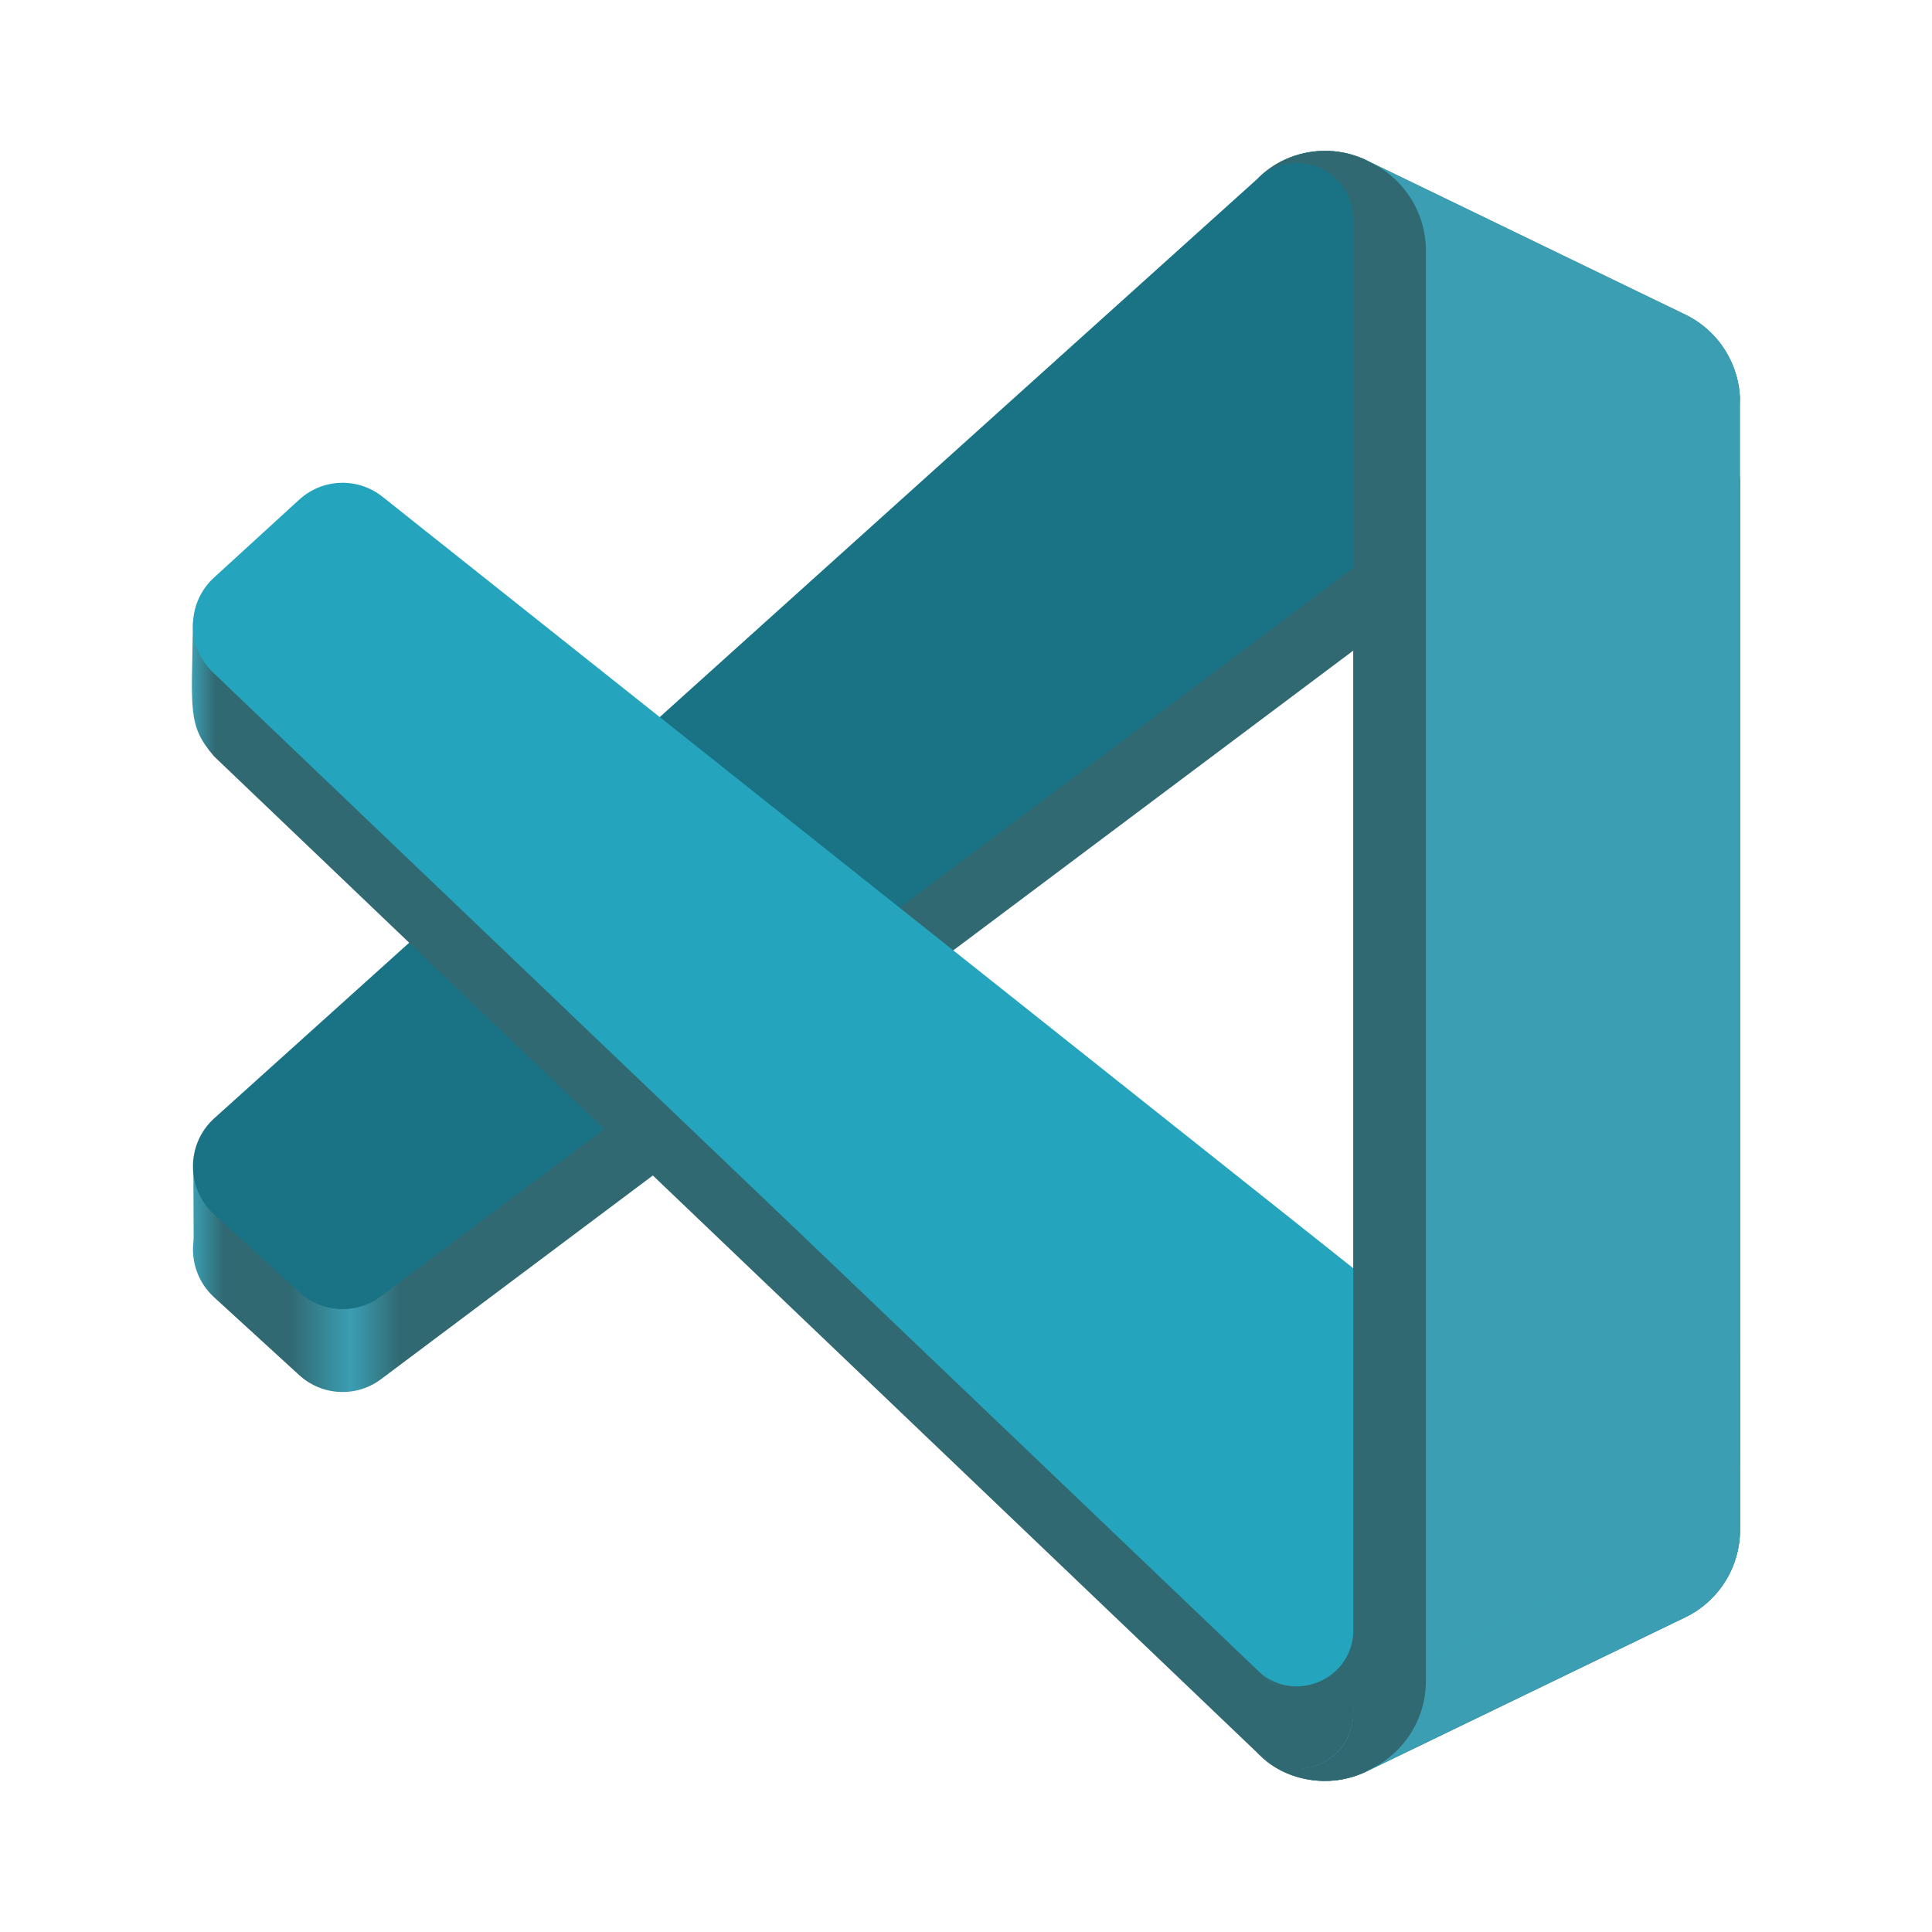
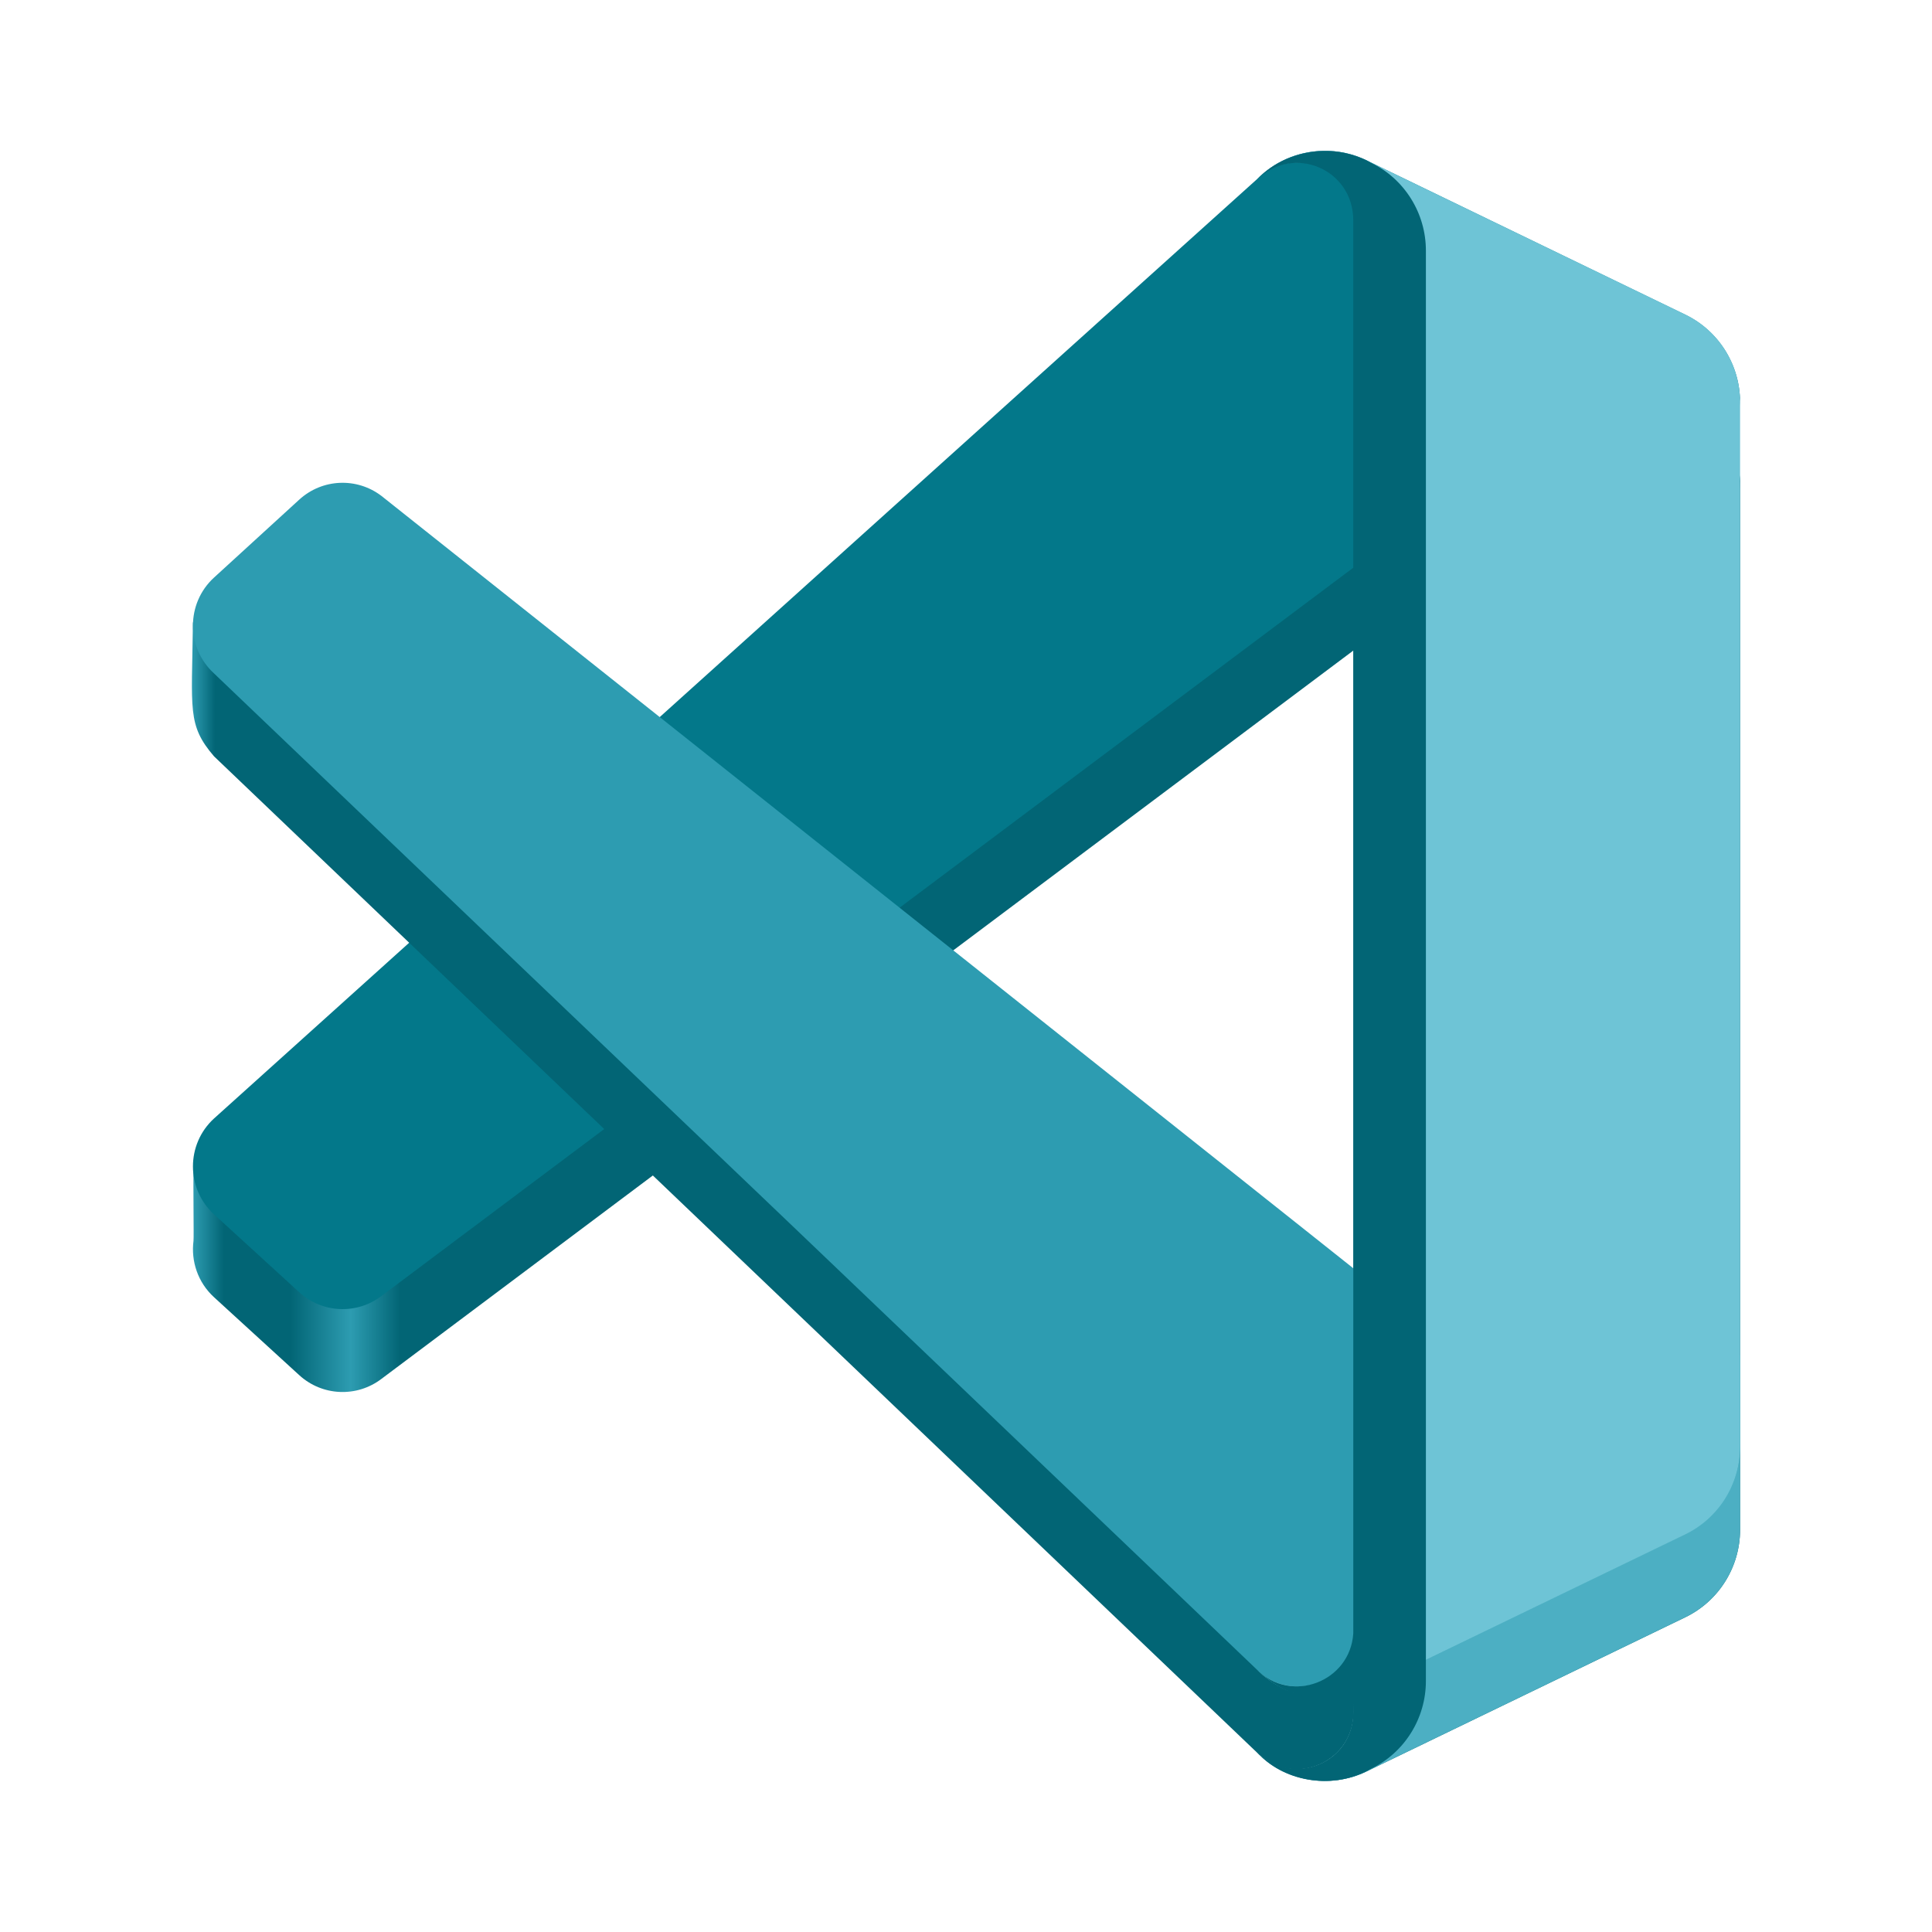
<svg xmlns="http://www.w3.org/2000/svg" xmlns:xlink="http://www.w3.org/1999/xlink" width="128" height="128" version="1" id="svg20">
  <defs id="defs24">
    <linearGradient id="linearGradient3504">
-       <stop style="stop-color:#3b9eb2;stop-opacity:1;" offset="0" id="stop3494" />
-       <stop style="stop-color:#316972;stop-opacity:1;" offset="0.02" id="stop3496" />
+       <stop style="stop-color:#2d9cb1;stop-opacity:1;" offset="0" id="stop3494" />
+       <stop style="stop-color:#026575;stop-opacity:1;" offset="0.02" id="stop3496" />
    </linearGradient>
    <linearGradient id="linearGradient2914">
-       <stop style="stop-color:#3b9eb2;stop-opacity:1;" offset="0" id="stop2918" />
-       <stop style="stop-color:#316972;stop-opacity:1;" offset="0.02" id="stop3342" />
-       <stop style="stop-color:#316972;stop-opacity:1;" offset="0.063" id="stop3344" />
-       <stop style="stop-color:#3b9eb2;stop-opacity:1;" offset="0.102" id="stop3346" />
-       <stop style="stop-color:#316972;stop-opacity:1;" offset="0.134" id="stop2920" />
+       <stop style="stop-color:#2d9cb1;stop-opacity:1;" offset="0" id="stop2918" />
+       <stop style="stop-color:#026575;stop-opacity:1;" offset="0.02" id="stop3342" />
+       <stop style="stop-color:#026575;stop-opacity:1;" offset="0.063" id="stop3344" />
+       <stop style="stop-color:#2d9cb1;stop-opacity:1;" offset="0.102" id="stop3346" />
+       <stop style="stop-color:#026575;stop-opacity:1;" offset="0.134" id="stop2920" />
    </linearGradient>
    <clipPath clipPathUnits="userSpaceOnUse" id="clipPath2175">
      <g id="g2179" transform="matrix(4.185185,0,0,4.185185,870.8264,30.14814)">
        <path style="display:inline;fill:none;stroke:#000000;stroke-width:0.478;stroke-miterlimit:4;stroke-dasharray:none;enable-background:new" d="m -21.463,118 c 0,0 -41.94,-87.622 -53.578,-87.612 -11.638,0.01 -29.954,42.565 -36.062,63.646 -6.107,21.081 6.609,9.068 63.956,-11.433 -10.336,8.205 -79.536,51.359 -79.449,28.717 0.087,-22.642 33,-101.318 51.555,-101.318 18.555,0 49.811,79.563 53.578,108 z" id="path2177" />
      </g>
    </clipPath>
    <clipPath clipPathUnits="userSpaceOnUse" id="clipPath2181">
      <g id="g2185" transform="matrix(3.59526,0.1188317,-0.1188317,3.59526,262.982,108.3689)">
        <path style="display:inline;fill:none;stroke:#000000;stroke-width:0.478;stroke-miterlimit:4;stroke-dasharray:none;enable-background:new" d="m -21.463,118 c 0,0 -41.94,-87.622 -53.578,-87.612 -11.638,0.01 -29.954,42.565 -36.062,63.646 -6.107,21.081 6.609,9.068 63.956,-11.433 -10.336,8.205 -79.536,51.359 -79.449,28.717 0.087,-22.642 33,-101.318 51.555,-101.318 18.555,0 49.811,79.563 53.578,108 z" id="path2183" />
      </g>
    </clipPath>
    <clipPath clipPathUnits="userSpaceOnUse" id="clipPath2187">
      <g id="g2191" transform="matrix(4.185185,0,0,4.185185,870.8264,30.14814)">
        <path style="display:inline;fill:none;stroke:#000000;stroke-width:0.478;stroke-miterlimit:4;stroke-dasharray:none;enable-background:new" d="m -21.463,118 c 0,0 -41.94,-87.622 -53.578,-87.612 -11.638,0.01 -29.954,42.565 -36.062,63.646 -6.107,21.081 6.609,9.068 63.956,-11.433 -10.336,8.205 -79.536,51.359 -79.449,28.717 0.087,-22.642 33,-101.318 51.555,-101.318 18.555,0 49.811,79.563 53.578,108 z" id="path2189" />
      </g>
    </clipPath>
    <clipPath clipPathUnits="userSpaceOnUse" id="clipPath2193">
      <g id="g2197" transform="matrix(4.185185,0,0,4.185185,318.8263,34.14814)">
        <path style="display:inline;fill:none;stroke:#000000;stroke-width:0.478;stroke-miterlimit:4;stroke-dasharray:none;enable-background:new" d="m -21.463,118 c 0,0 -41.94,-87.622 -53.578,-87.612 -11.638,0.01 -29.954,42.565 -36.062,63.646 -6.107,21.081 6.609,9.068 63.956,-11.433 -10.336,8.205 -79.536,51.359 -79.449,28.717 0.087,-22.642 33,-101.318 51.555,-101.318 18.555,0 49.811,79.563 53.578,108 z" id="path2195" />
      </g>
    </clipPath>
    <clipPath clipPathUnits="userSpaceOnUse" id="clipPath2199">
      <g id="g2203" transform="matrix(4.173401,0,0,4.268822,318.3594,24.55469)">
        <path style="display:inline;fill:none;stroke:#000000;stroke-width:0.478;stroke-miterlimit:4;stroke-dasharray:none;enable-background:new" d="m -21.463,118 c 0,0 -41.94,-87.622 -53.578,-87.612 -11.638,0.01 -29.954,42.565 -36.062,63.646 -6.107,21.081 6.609,9.068 63.956,-11.433 -10.336,8.205 -79.536,51.359 -79.449,28.717 0.087,-22.642 33,-101.318 51.555,-101.318 18.555,0 49.811,79.563 53.578,108 z" id="path2201" />
      </g>
    </clipPath>
    <clipPath clipPathUnits="userSpaceOnUse" id="clipPath2205">
      <g id="g2209" transform="matrix(4.185185,0,0,4.185185,318.8263,34.14814)">
        <path style="display:inline;fill:none;stroke:#000000;stroke-width:0.478;stroke-miterlimit:4;stroke-dasharray:none;enable-background:new" d="m -21.463,118 c 0,0 -41.94,-87.622 -53.578,-87.612 -11.638,0.01 -29.954,42.565 -36.062,63.646 -6.107,21.081 6.609,9.068 63.956,-11.433 -10.336,8.205 -79.536,51.359 -79.449,28.717 0.087,-22.642 33,-101.318 51.555,-101.318 18.555,0 49.811,79.563 53.578,108 z" id="path2207" />
      </g>
    </clipPath>
    <clipPath clipPathUnits="userSpaceOnUse" id="clipPath2211">
      <g id="g2215" transform="matrix(4.185185,0,0,4.185185,318.8263,34.14814)">
        <path style="display:inline;fill:none;stroke:#000000;stroke-width:0.478;stroke-miterlimit:4;stroke-dasharray:none;enable-background:new" d="m -21.463,118 c 0,0 -41.94,-87.622 -53.578,-87.612 -11.638,0.01 -29.954,42.565 -36.062,63.646 -6.107,21.081 6.609,9.068 63.956,-11.433 -10.336,8.205 -79.536,51.359 -79.449,28.717 0.087,-22.642 33,-101.318 51.555,-101.318 18.555,0 49.811,79.563 53.578,108 z" id="path2213" />
      </g>
    </clipPath>
    <clipPath clipPathUnits="userSpaceOnUse" id="clipPath2217">
      <g id="g2221" transform="matrix(4.185185,0,0,4.185185,318.8263,34.14814)">
        <path style="display:inline;fill:none;stroke:#000000;stroke-width:0.478;stroke-miterlimit:4;stroke-dasharray:none;enable-background:new" d="m -21.463,118 c 0,0 -41.94,-87.622 -53.578,-87.612 -11.638,0.01 -29.954,42.565 -36.062,63.646 -6.107,21.081 6.609,9.068 63.956,-11.433 -10.336,8.205 -79.536,51.359 -79.449,28.717 0.087,-22.642 33,-101.318 51.555,-101.318 18.555,0 49.811,79.563 53.578,108 z" id="path2219" />
      </g>
    </clipPath>
    <clipPath clipPathUnits="userSpaceOnUse" id="clipPath2223">
      <g id="g2227" transform="matrix(4.185185,0,0,4.185185,318.8263,34.14814)">
        <path style="display:inline;fill:none;stroke:#000000;stroke-width:0.478;stroke-miterlimit:4;stroke-dasharray:none;enable-background:new" d="m -21.463,118 c 0,0 -41.94,-87.622 -53.578,-87.612 -11.638,0.01 -29.954,42.565 -36.062,63.646 -6.107,21.081 6.609,9.068 63.956,-11.433 -10.336,8.205 -79.536,51.359 -79.449,28.717 0.087,-22.642 33,-101.318 51.555,-101.318 18.555,0 49.811,79.563 53.578,108 z" id="path2225" />
      </g>
    </clipPath>
    <clipPath clipPathUnits="userSpaceOnUse" id="clipPath2229">
      <g id="g2233" transform="matrix(4.185185,0,0,4.185185,318.8263,34.14814)">
        <path style="display:inline;fill:none;stroke:#000000;stroke-width:0.478;stroke-miterlimit:4;stroke-dasharray:none;enable-background:new" d="m -21.463,118 c 0,0 -41.94,-87.622 -53.578,-87.612 -11.638,0.01 -29.954,42.565 -36.062,63.646 -6.107,21.081 6.609,9.068 63.956,-11.433 -10.336,8.205 -79.536,51.359 -79.449,28.717 0.087,-22.642 33,-101.318 51.555,-101.318 18.555,0 49.811,79.563 53.578,108 z" id="path2231" />
      </g>
    </clipPath>
    <clipPath clipPathUnits="userSpaceOnUse" id="clipPath2235">
      <g id="g2239">
        <path style="display:inline;fill:none;stroke:#000000;stroke-width:0.478;stroke-miterlimit:4;stroke-dasharray:none;enable-background:new" d="m -21.463,118 c 0,0 -41.94,-87.622 -53.578,-87.612 -11.638,0.01 -29.954,42.565 -36.062,63.646 -6.107,21.081 6.609,9.068 63.956,-11.433 -10.336,8.205 -79.536,51.359 -79.449,28.717 0.087,-22.642 33,-101.318 51.555,-101.318 18.555,0 49.811,79.563 53.578,108 z" id="path2237" />
      </g>
    </clipPath>
    <clipPath clipPathUnits="userSpaceOnUse" id="clipPath2235-5">
      <g id="g2239-3">
        <path style="display:inline;fill:none;stroke:#000000;stroke-width:0.478;stroke-miterlimit:4;stroke-dasharray:none;enable-background:new" d="m -21.463,118 c 0,0 -41.94,-87.622 -53.578,-87.612 -11.638,0.01 -29.954,42.565 -36.062,63.646 -6.107,21.081 6.609,9.068 63.956,-11.433 -10.336,8.205 -79.536,51.359 -79.449,28.717 0.087,-22.642 33,-101.318 51.555,-101.318 18.555,0 49.811,79.563 53.578,108 z" id="path2237-5" />
      </g>
    </clipPath>
    <linearGradient xlink:href="#linearGradient2914" id="linearGradient2916" x1="12.783" y1="53.855" x2="115.285" y2="53.855" gradientUnits="userSpaceOnUse" />
    <linearGradient xlink:href="#linearGradient3504" id="linearGradient3492" x1="12.714" y1="77.346" x2="89.675" y2="77.346" gradientUnits="userSpaceOnUse" />
  </defs>
-   <path style="fill:#056396;fill-opacity:1;stroke-width:1.83" d="m 90.554,117.354 c -2.444,1.182 -5.364,0.683 -7.281,-1.246 2.363,2.376 6.403,0.693 6.403,-2.668 V 20.035 c 0,-3.361 -4.04,-5.044 -6.403,-2.667 1.918,-1.929 4.838,-2.428 7.281,-1.246 l 21.103,10.208 c 2.218,1.073 3.628,3.329 3.628,5.803 v 69.212 c 0,2.475 -1.41,4.731 -3.628,5.803 z" id="path2" />
-   <path style="fill:#3b9eb2;stroke-width:1.83;fill-opacity:1" d="m 90.554,117.354 c -2.444,1.182 -5.364,0.683 -7.281,-1.246 2.363,2.376 6.403,0.693 6.403,-2.668 V 89.777 h 25.61 v 11.567 c 0,2.475 -1.41,4.731 -3.628,5.803 z" id="path16-3" />
+   <path style="fill:#026575;fill-opacity:1;stroke-width:1.83" d="m 90.554,117.354 c -2.444,1.182 -5.364,0.683 -7.281,-1.246 2.363,2.376 6.403,0.693 6.403,-2.668 V 20.035 c 0,-3.361 -4.04,-5.044 -6.403,-2.667 1.918,-1.929 4.838,-2.428 7.281,-1.246 l 21.103,10.208 c 2.218,1.073 3.628,3.329 3.628,5.803 v 69.212 c 0,2.475 -1.41,4.731 -3.628,5.803 z" id="path2" />
+   <path style="fill:#4cafc3;stroke-width:1.83;fill-opacity:1" d="m 90.554,117.354 c -2.444,1.182 -5.364,0.683 -7.281,-1.246 2.363,2.376 6.403,0.693 6.403,-2.668 V 89.777 h 25.61 v 11.567 c 0,2.475 -1.41,4.731 -3.628,5.803 z" id="path16-3" />
  <path style="fill:url(#linearGradient2916);fill-opacity:1;stroke-width:1.83" d="M 111.66,26.344 90.553,16.123 C 88.11,14.94 85.19,15.439 83.273,17.367 L 14.176,79.597 c -0.593,0.544 -1.322,-2.84 -1.352,-2.093 -0.031,0.782 0.025,4.475 -0.004,4.705 -0.174,1.34 0.28,2.748 1.361,3.737 l 5.644,5.161 c 1.521,1.391 3.813,1.494 5.451,0.244 L 108.484,28.996 c 2.791,-2.13 6.801,-0.127 6.801,3.397 v -0.247 c 0,-2.474 -1.409,-4.729 -3.625,-5.802 z" id="path4" />
-   <path style="fill:#1a7384;stroke-width:1.83;fill-opacity:1" d="M 111.66,20.853 90.553,10.632 C 88.11,9.448 85.19,9.948 83.273,11.876 L 14.176,74.106 c -1.859,1.704 -1.856,4.647 0.005,6.349 l 5.644,5.161 c 1.521,1.391 3.813,1.494 5.451,0.244 L 108.484,23.505 c 2.791,-2.13 6.801,-0.127 6.801,3.397 v -0.247 c 0,-2.474 -1.409,-4.729 -3.625,-5.802 z" id="path6" />
+   <path style="fill:#03788a;stroke-width:1.83;fill-opacity:1" d="M 111.66,20.853 90.553,10.632 C 88.11,9.448 85.19,9.948 83.273,11.876 L 14.176,74.106 c -1.859,1.704 -1.856,4.647 0.005,6.349 l 5.644,5.161 c 1.521,1.391 3.813,1.494 5.451,0.244 L 108.484,23.505 c 2.791,-2.13 6.801,-0.127 6.801,3.397 v -0.247 c 0,-2.474 -1.409,-4.729 -3.625,-5.802 z" id="path6" />
  <path style="fill:url(#linearGradient3492);fill-opacity:1.0;stroke-width:1.83" d="m 22.507,37.48 c -0.968,0.043 -1.921,0.42 -2.681,1.115 l -5.649,5.162 c -0.444,0.406 -1.388,-3.096 -1.396,-2.456 -0.072,5.74 -0.383,6.731 1.396,8.805 l 69.098,66.002 c 0.292,0.293 0.64,0.489 0.972,0.715 0.002,8.9e-4 0.005,-8.8e-4 0.007,0 2.353,1.197 5.42,-0.453 5.42,-3.382 V 89.532 L 25.274,38.352 c -0.819,-0.625 -1.799,-0.916 -2.767,-0.872 z" id="path10" />
-   <path style="fill:#25a5bd;stroke-width:1.83;fill-opacity:1" d="m 111.66,101.64 -21.107,10.222 c -2.443,1.183 -5.363,0.684 -7.28,-1.244 L 14.176,44.613 c -1.859,-1.704 -1.856,-4.647 0.005,-6.349 l 5.644,-5.161 c 1.521,-1.391 3.813,-1.494 5.451,-0.244 l 83.209,66.129 c 2.791,2.13 6.801,0.128 6.801,-3.397 v 0.247 c 0,2.474 -1.409,4.729 -3.625,5.802 z" id="path12" />
-   <path style="fill:#3b9eb2;stroke-width:1.83;fill-opacity:1" d="m 90.554,111.863 c -2.444,1.182 -5.364,0.683 -7.281,-1.246 2.363,2.376 6.654,0.693 6.654,-2.668 V 14.543 c 0,-3.361 -4.292,-5.044 -6.654,-2.667 1.918,-1.929 4.838,-2.428 7.281,-1.246 l 21.103,10.208 c 2.218,1.073 3.628,3.329 3.628,5.803 v 69.212 c 0,2.475 -1.41,4.731 -3.628,5.803 z" id="path16" />
-   <path id="path16-5" style="fill:#316972;fill-opacity:1;stroke-width:1.83" d="m 87.697,9.996 c -1.764,0.031 -3.356,0.76 -4.423,1.903 2.472,-2.379 6.384,-0.665 6.384,2.696 0,0 0,3.14 0,4.71 0,29.638 0,88.914 0,88.914 -0.201,3.187 -4.093,4.706 -6.394,2.392 1.693,1.703 4.119,2.419 6.381,1.688 l 0.012,1.115 c 0.038,3.36 -3.912,5.037 -6.384,2.658 1.657,1.92 4.832,2.511 7.282,1.271 l 0.287,-0.158 c 2.218,-1.073 3.635,-3.353 3.627,-5.827 V 16.613 c 0.007,-2.475 -1.41,-4.755 -3.627,-5.827 L 90.555,10.628 C 89.639,10.185 88.663,9.979 87.697,9.996 Z" />
+   <path style="fill:#2d9cb1;stroke-width:1.83;fill-opacity:1" d="m 111.66,101.64 -21.107,10.222 c -2.443,1.183 -5.363,0.684 -7.28,-1.244 L 14.176,44.613 c -1.859,-1.704 -1.856,-4.647 0.005,-6.349 l 5.644,-5.161 c 1.521,-1.391 3.813,-1.494 5.451,-0.244 l 83.209,66.129 c 2.791,2.13 6.801,0.128 6.801,-3.397 v 0.247 c 0,2.474 -1.409,4.729 -3.625,5.802 z" id="path12" />
+   <path style="fill:#6ec4d6;stroke-width:1.83;fill-opacity:1" d="m 90.554,111.863 c -2.444,1.182 -5.364,0.683 -7.281,-1.246 2.363,2.376 6.654,0.693 6.654,-2.668 V 14.543 c 0,-3.361 -4.292,-5.044 -6.654,-2.667 1.918,-1.929 4.838,-2.428 7.281,-1.246 l 21.103,10.208 c 2.218,1.073 3.628,3.329 3.628,5.803 v 69.212 c 0,2.475 -1.41,4.731 -3.628,5.803 z" id="path16" />
+   <path id="path16-5" style="fill:#026575;fill-opacity:1;stroke-width:1.83" d="m 87.697,9.996 c -1.764,0.031 -3.356,0.76 -4.423,1.903 2.472,-2.379 6.384,-0.665 6.384,2.696 0,0 0,3.14 0,4.71 0,29.638 0,88.914 0,88.914 -0.201,3.187 -4.093,4.706 -6.394,2.392 1.693,1.703 4.119,2.419 6.381,1.688 l 0.012,1.115 c 0.038,3.36 -3.912,5.037 -6.384,2.658 1.657,1.92 4.832,2.511 7.282,1.271 l 0.287,-0.158 c 2.218,-1.073 3.635,-3.353 3.627,-5.827 V 16.613 c 0.007,-2.475 -1.41,-4.755 -3.627,-5.827 L 90.555,10.628 C 89.639,10.185 88.663,9.979 87.697,9.996 Z" />
</svg>
